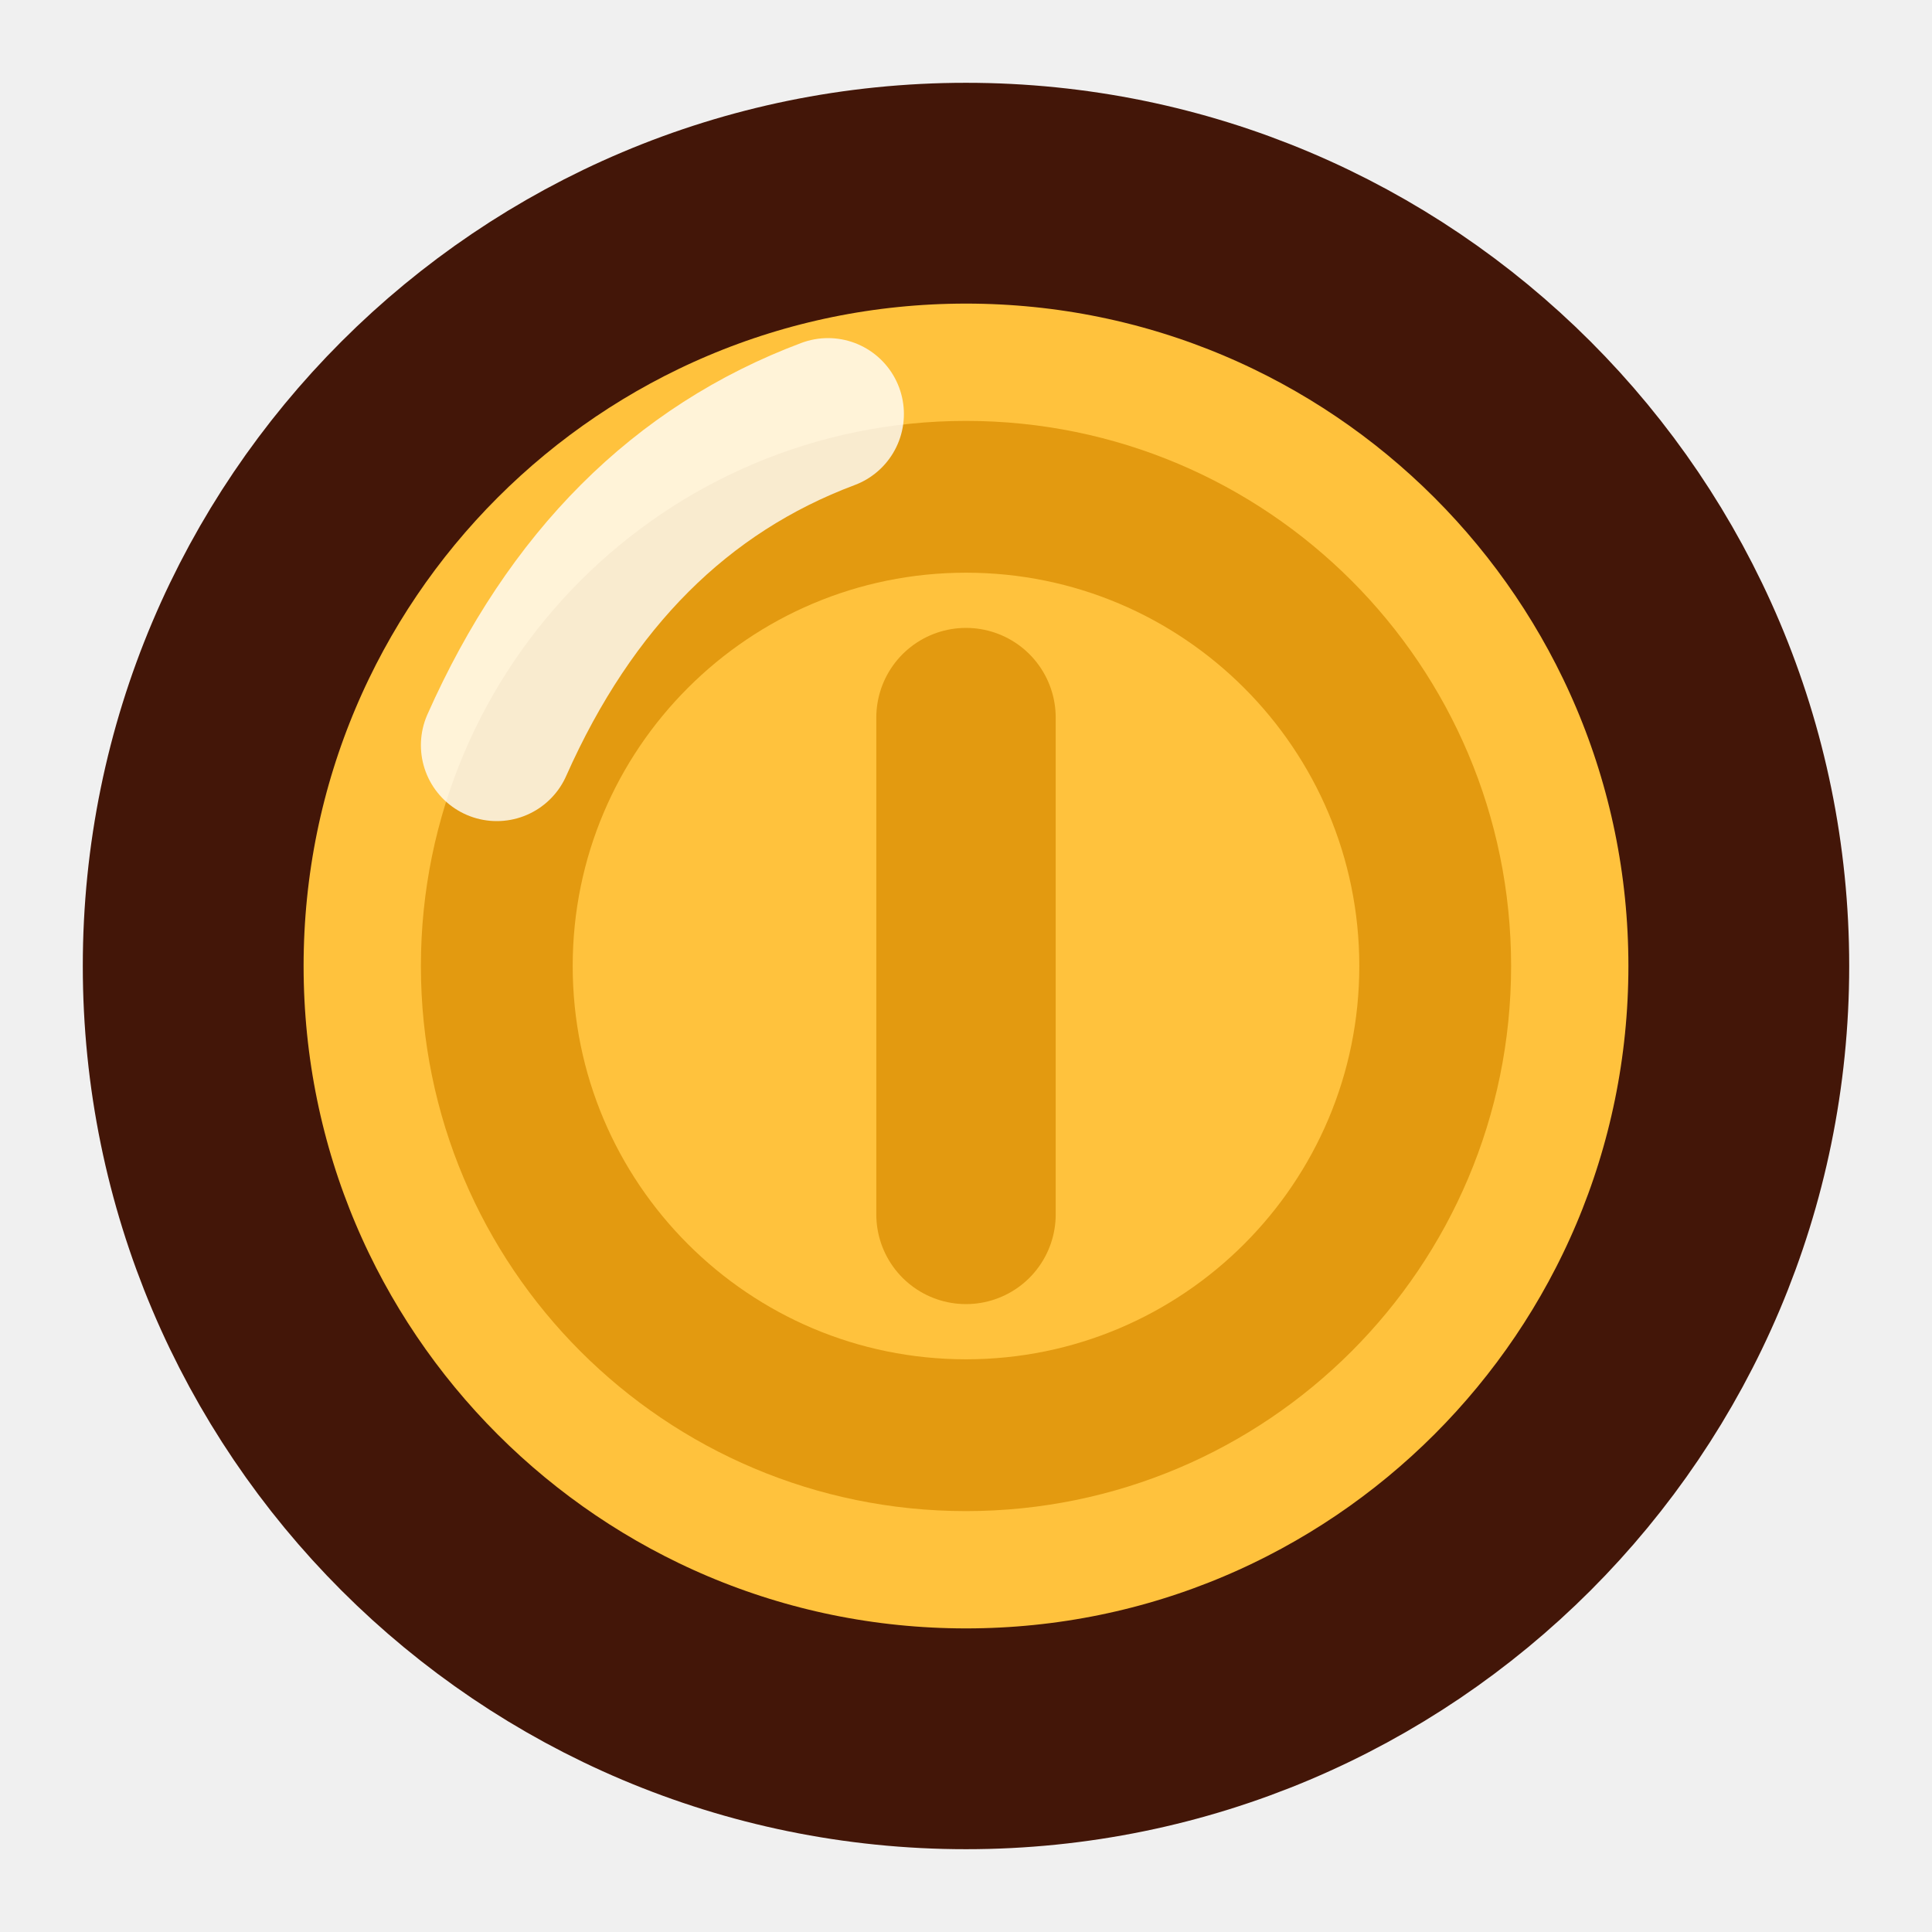
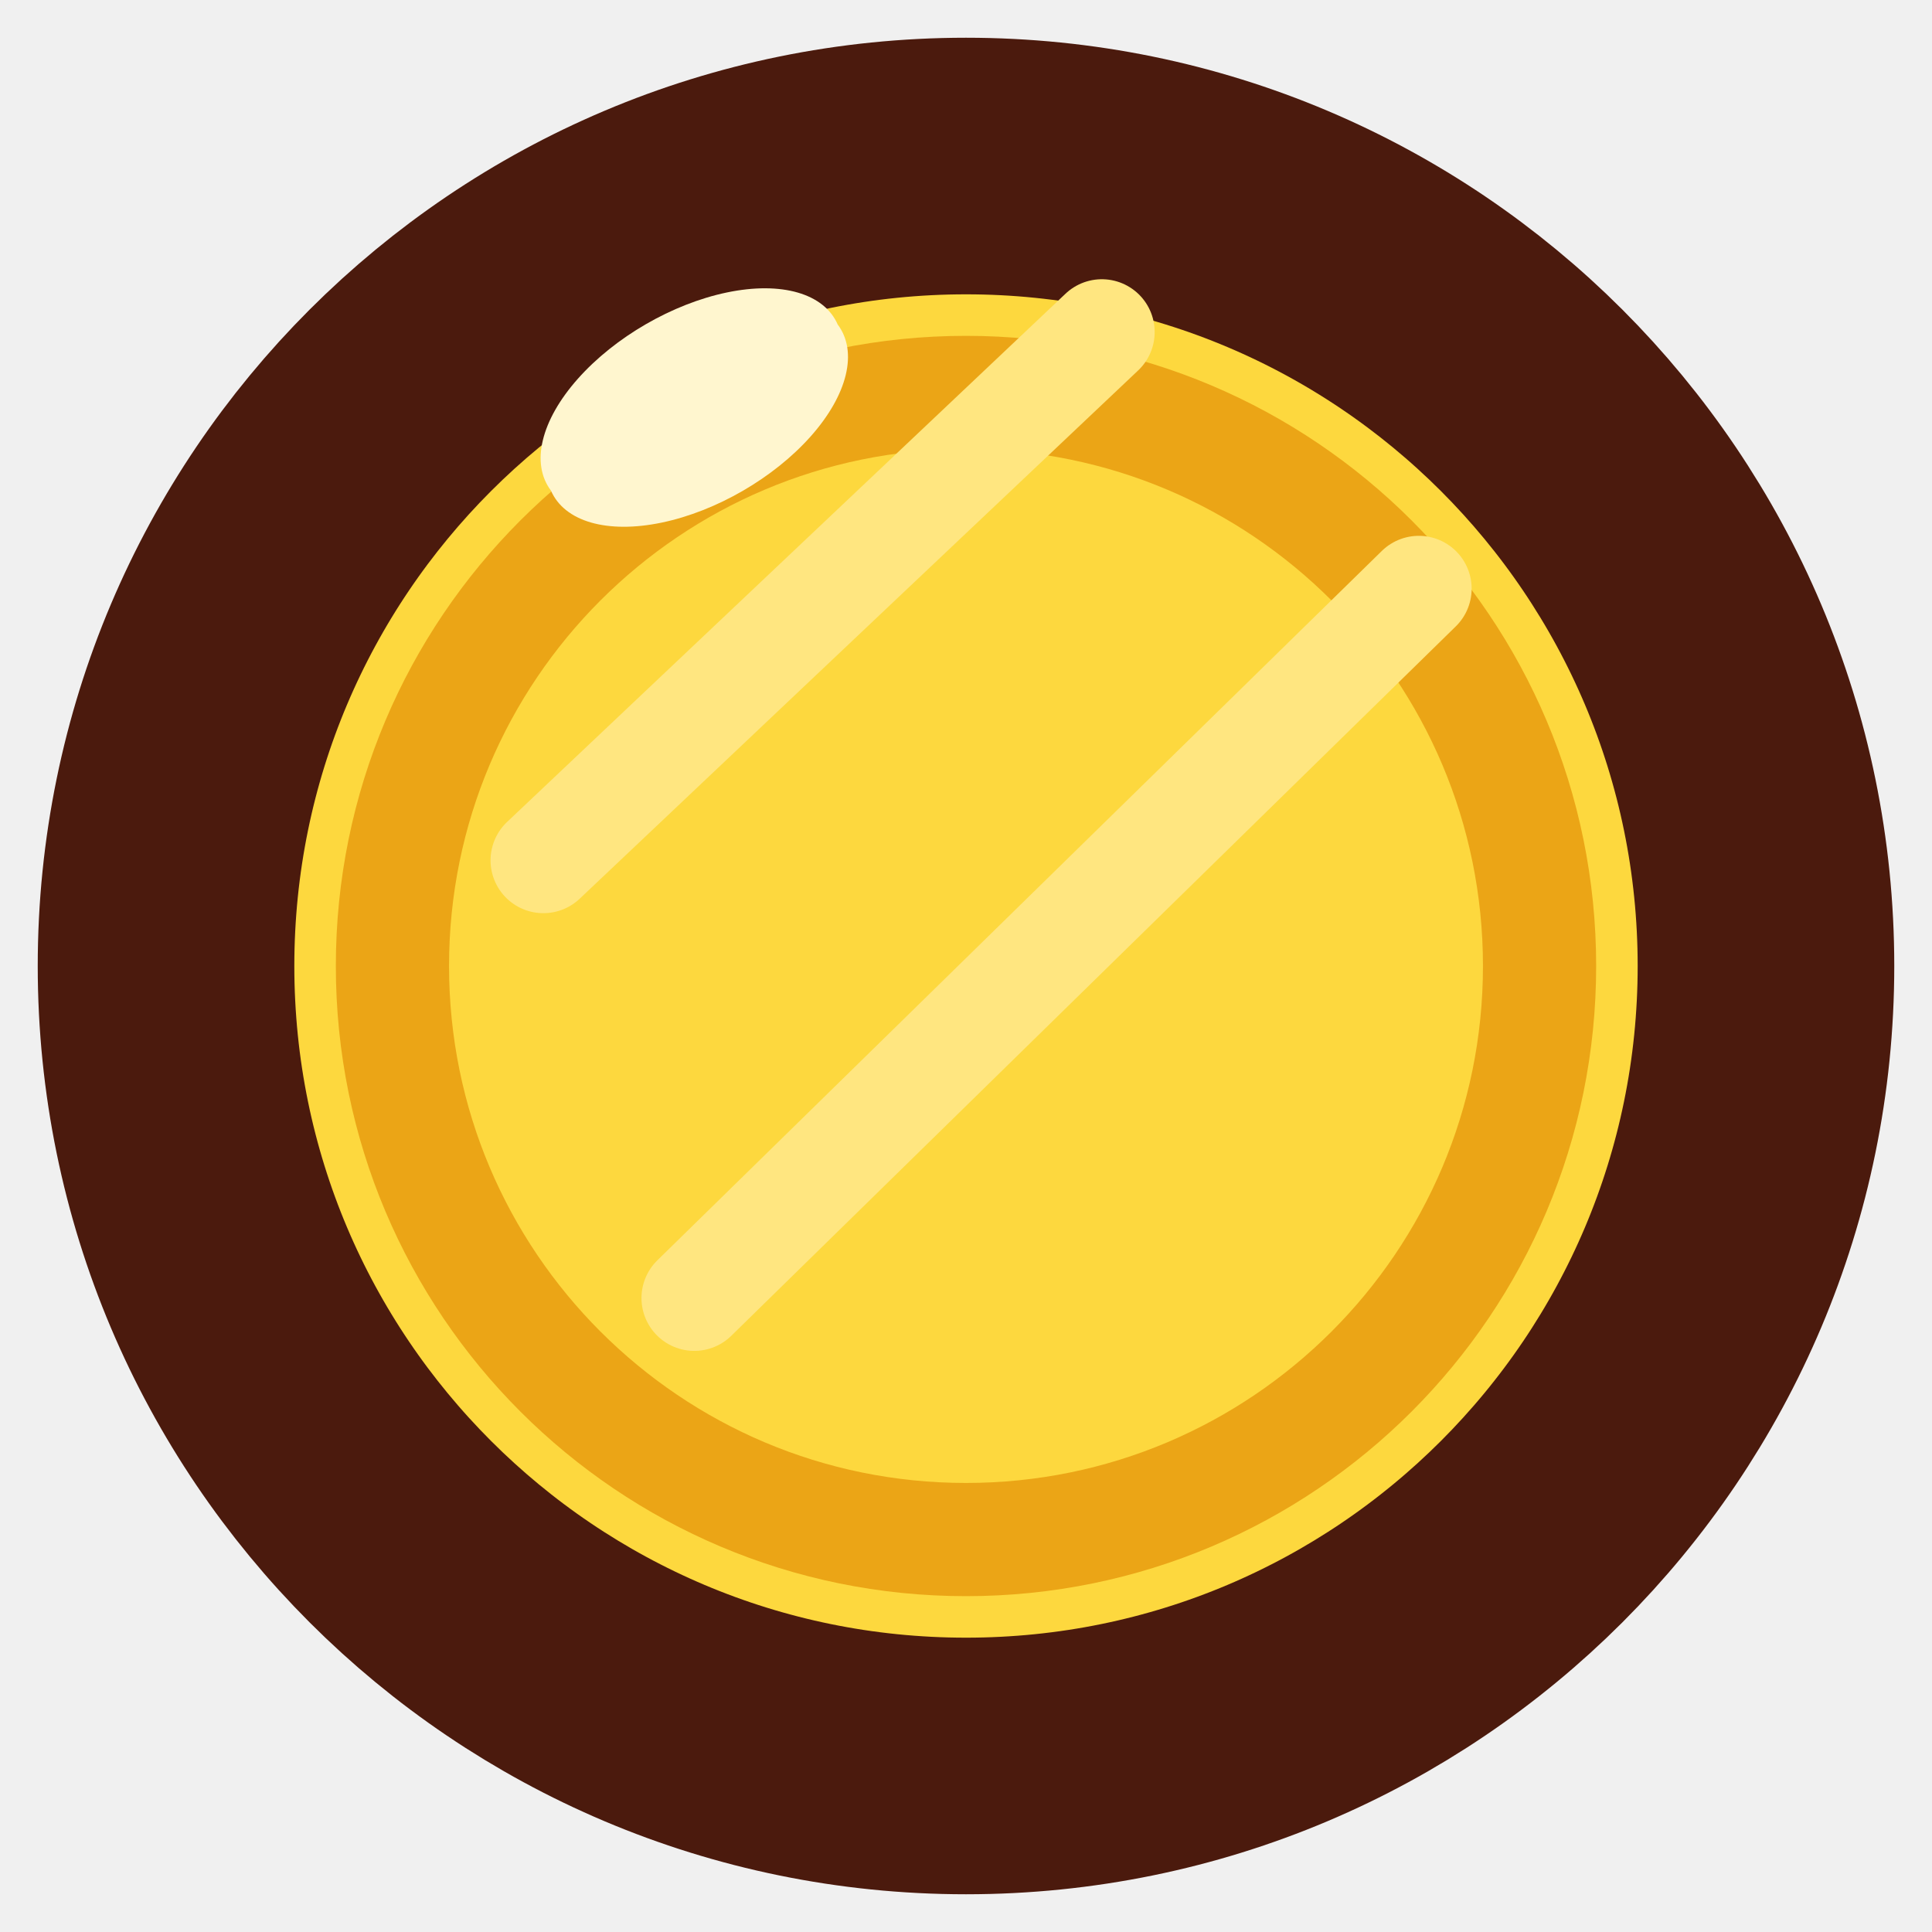
- <svg xmlns="http://www.w3.org/2000/svg" viewBox="-7 -7 14 14" width="128" height="128">
+ <svg xmlns="http://www.w3.org/2000/svg" viewBox="61.8 109 25.6 25.6" width="128" height="128">
  <g id="moeda">
-     <circle cx="0" cy="0" r="5.6" fill="#ffc23d" stroke="#431608" stroke-width="1.6" />
-     <circle cx="0" cy="0" r="3.4" fill="none" stroke="#e39a10" stroke-width="1.1" />
-     <path d="M0 -1.8v3.6" stroke="#e39a10" stroke-width="1.3" stroke-linecap="round" />
-     <path d="M-3.4 -1.6q.8-1.8 2.4-2.4" fill="none" stroke="#fff" stroke-width="1.1" stroke-linecap="round" opacity=".8" />
+     <circle cx="74.6" cy="121.8" r="10.6" fill="#fdd83e" stroke="#4b1a0d" stroke-width="3.4" />
+     <circle cx="74.6" cy="121.8" r="7.6" fill="none" stroke="#eba516" stroke-width="1.5" />
+     <path d="M69 120.4L76.4 113.4M71 126.2L80.6 116.8" stroke="#ffe680" stroke-width="1.4" stroke-linecap="round" />
+     <path d="M69.1 115.5A2.2 1.2 -30 1 0 72.9 113.3A2.2 1.2 -30 1 0 69.1 115.5Z" fill="#fff6cf" />
  </g>
</svg>
